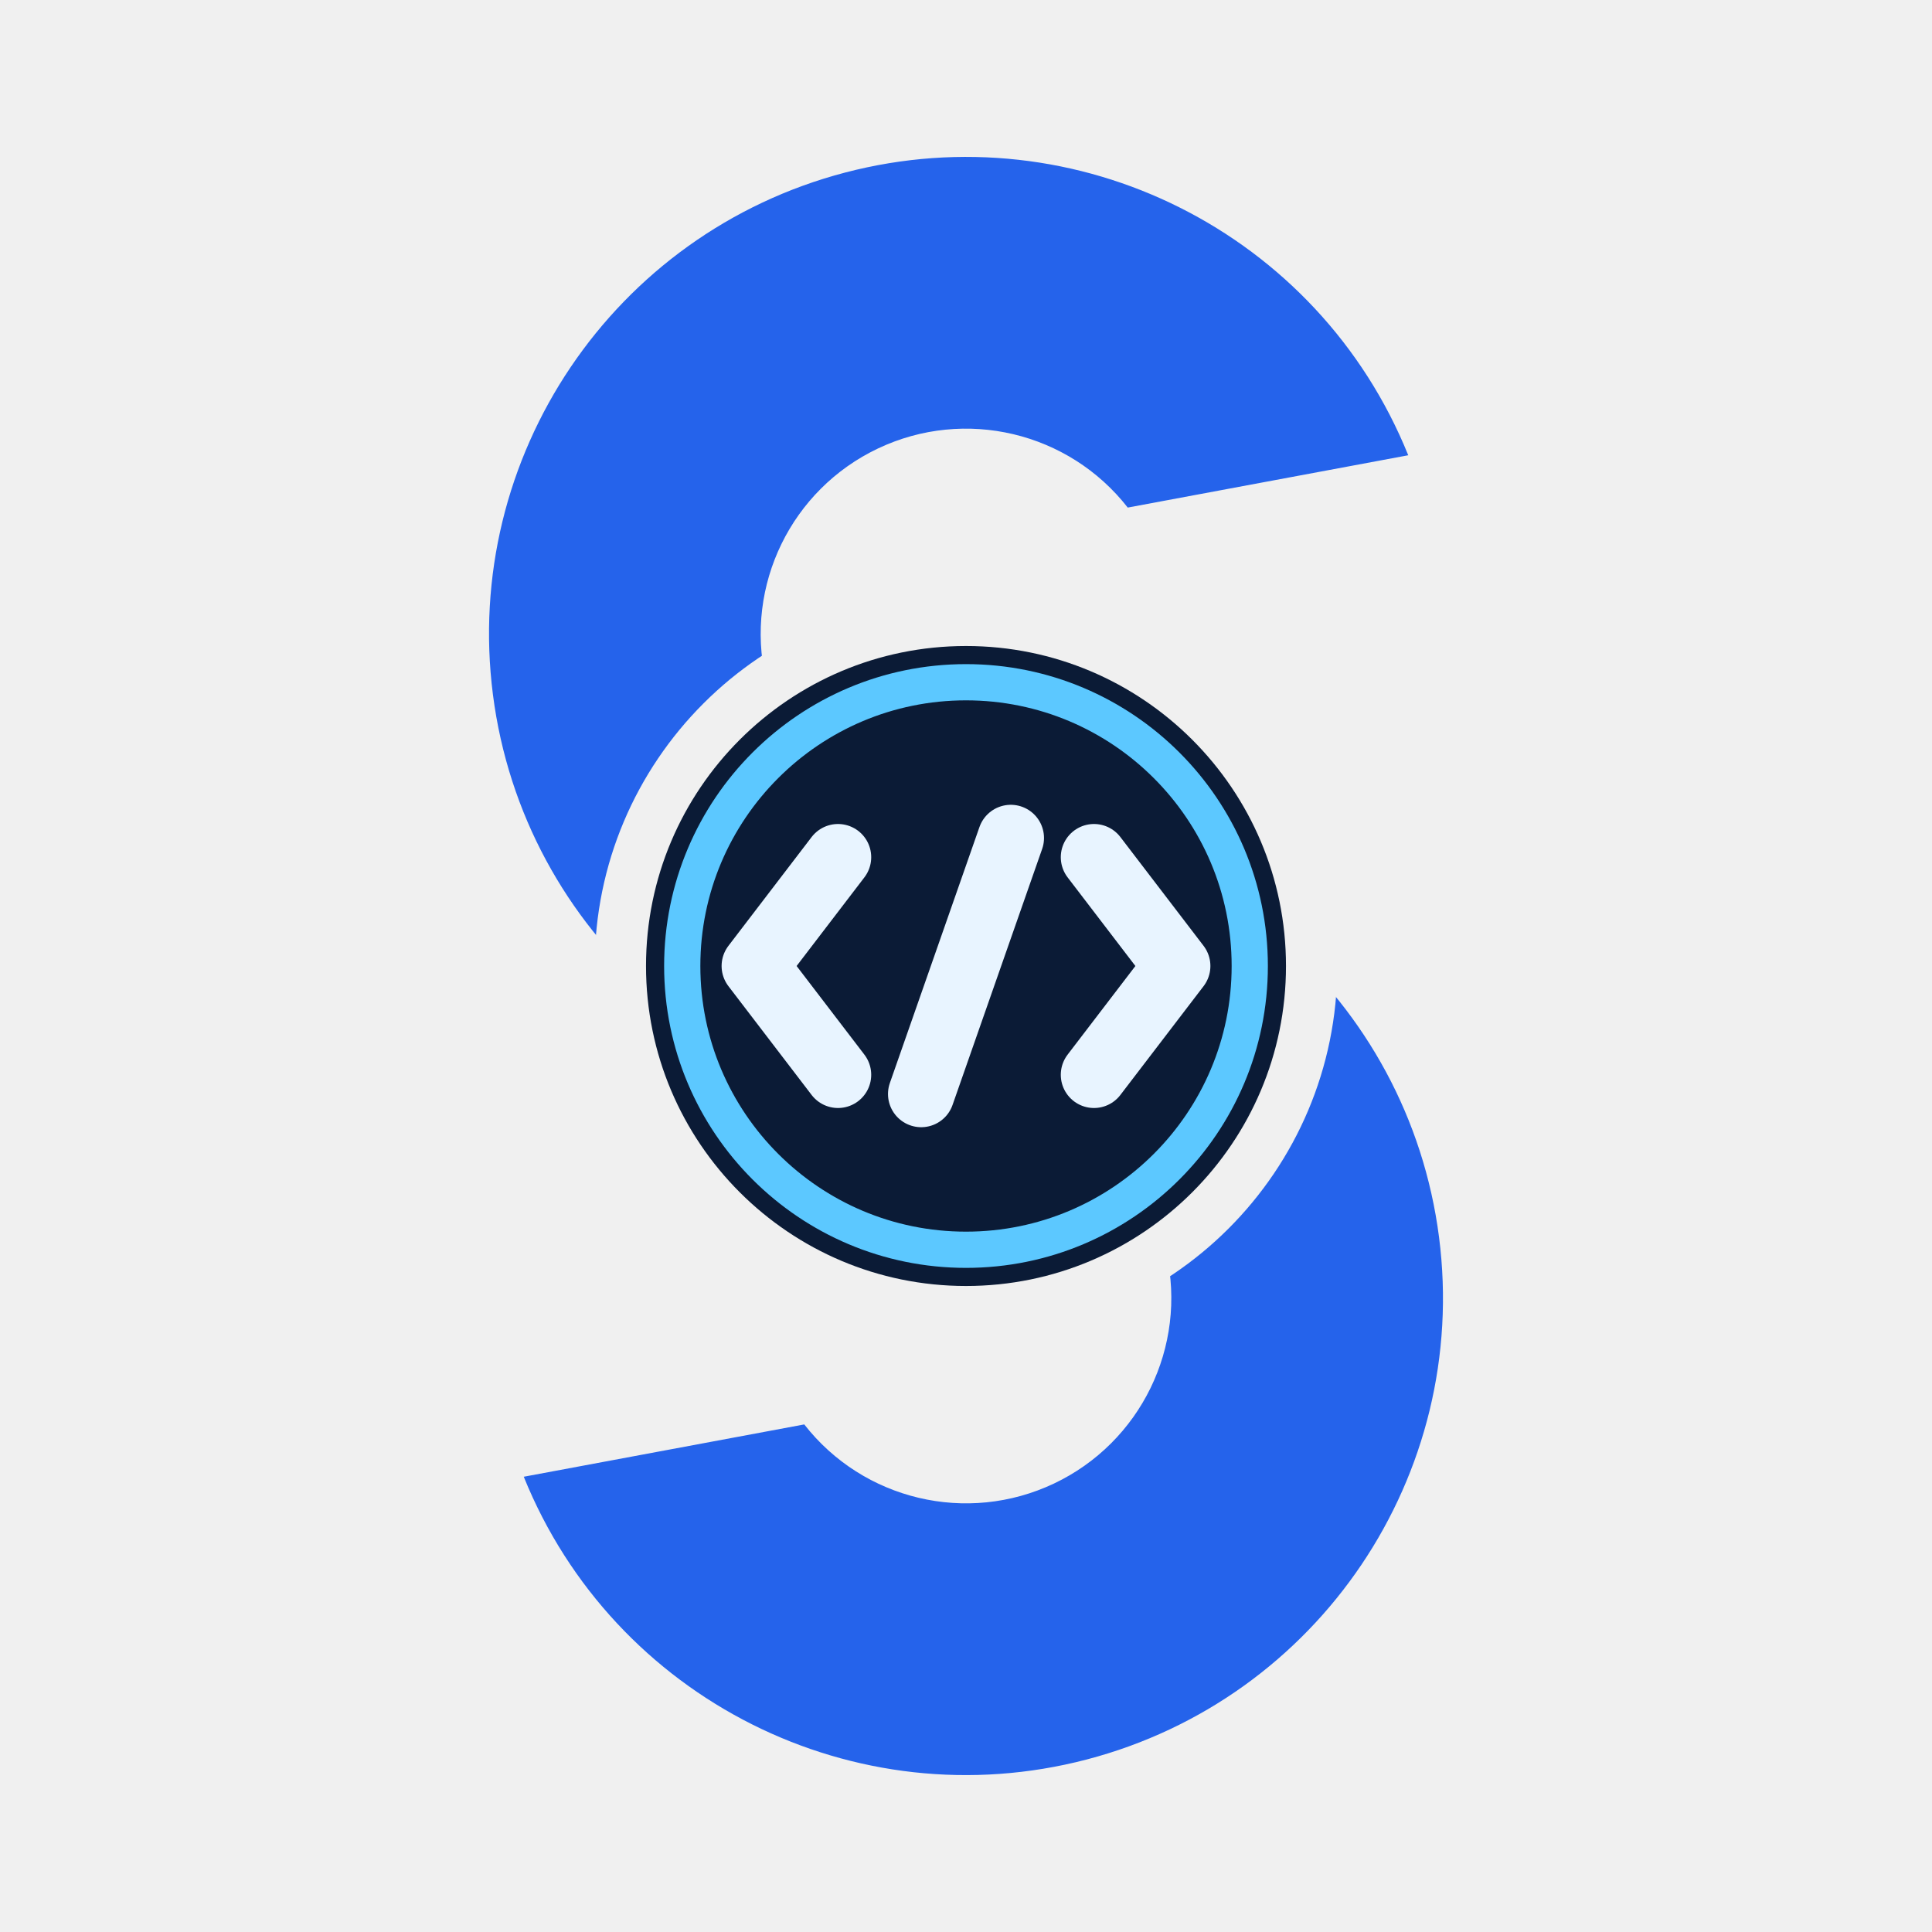
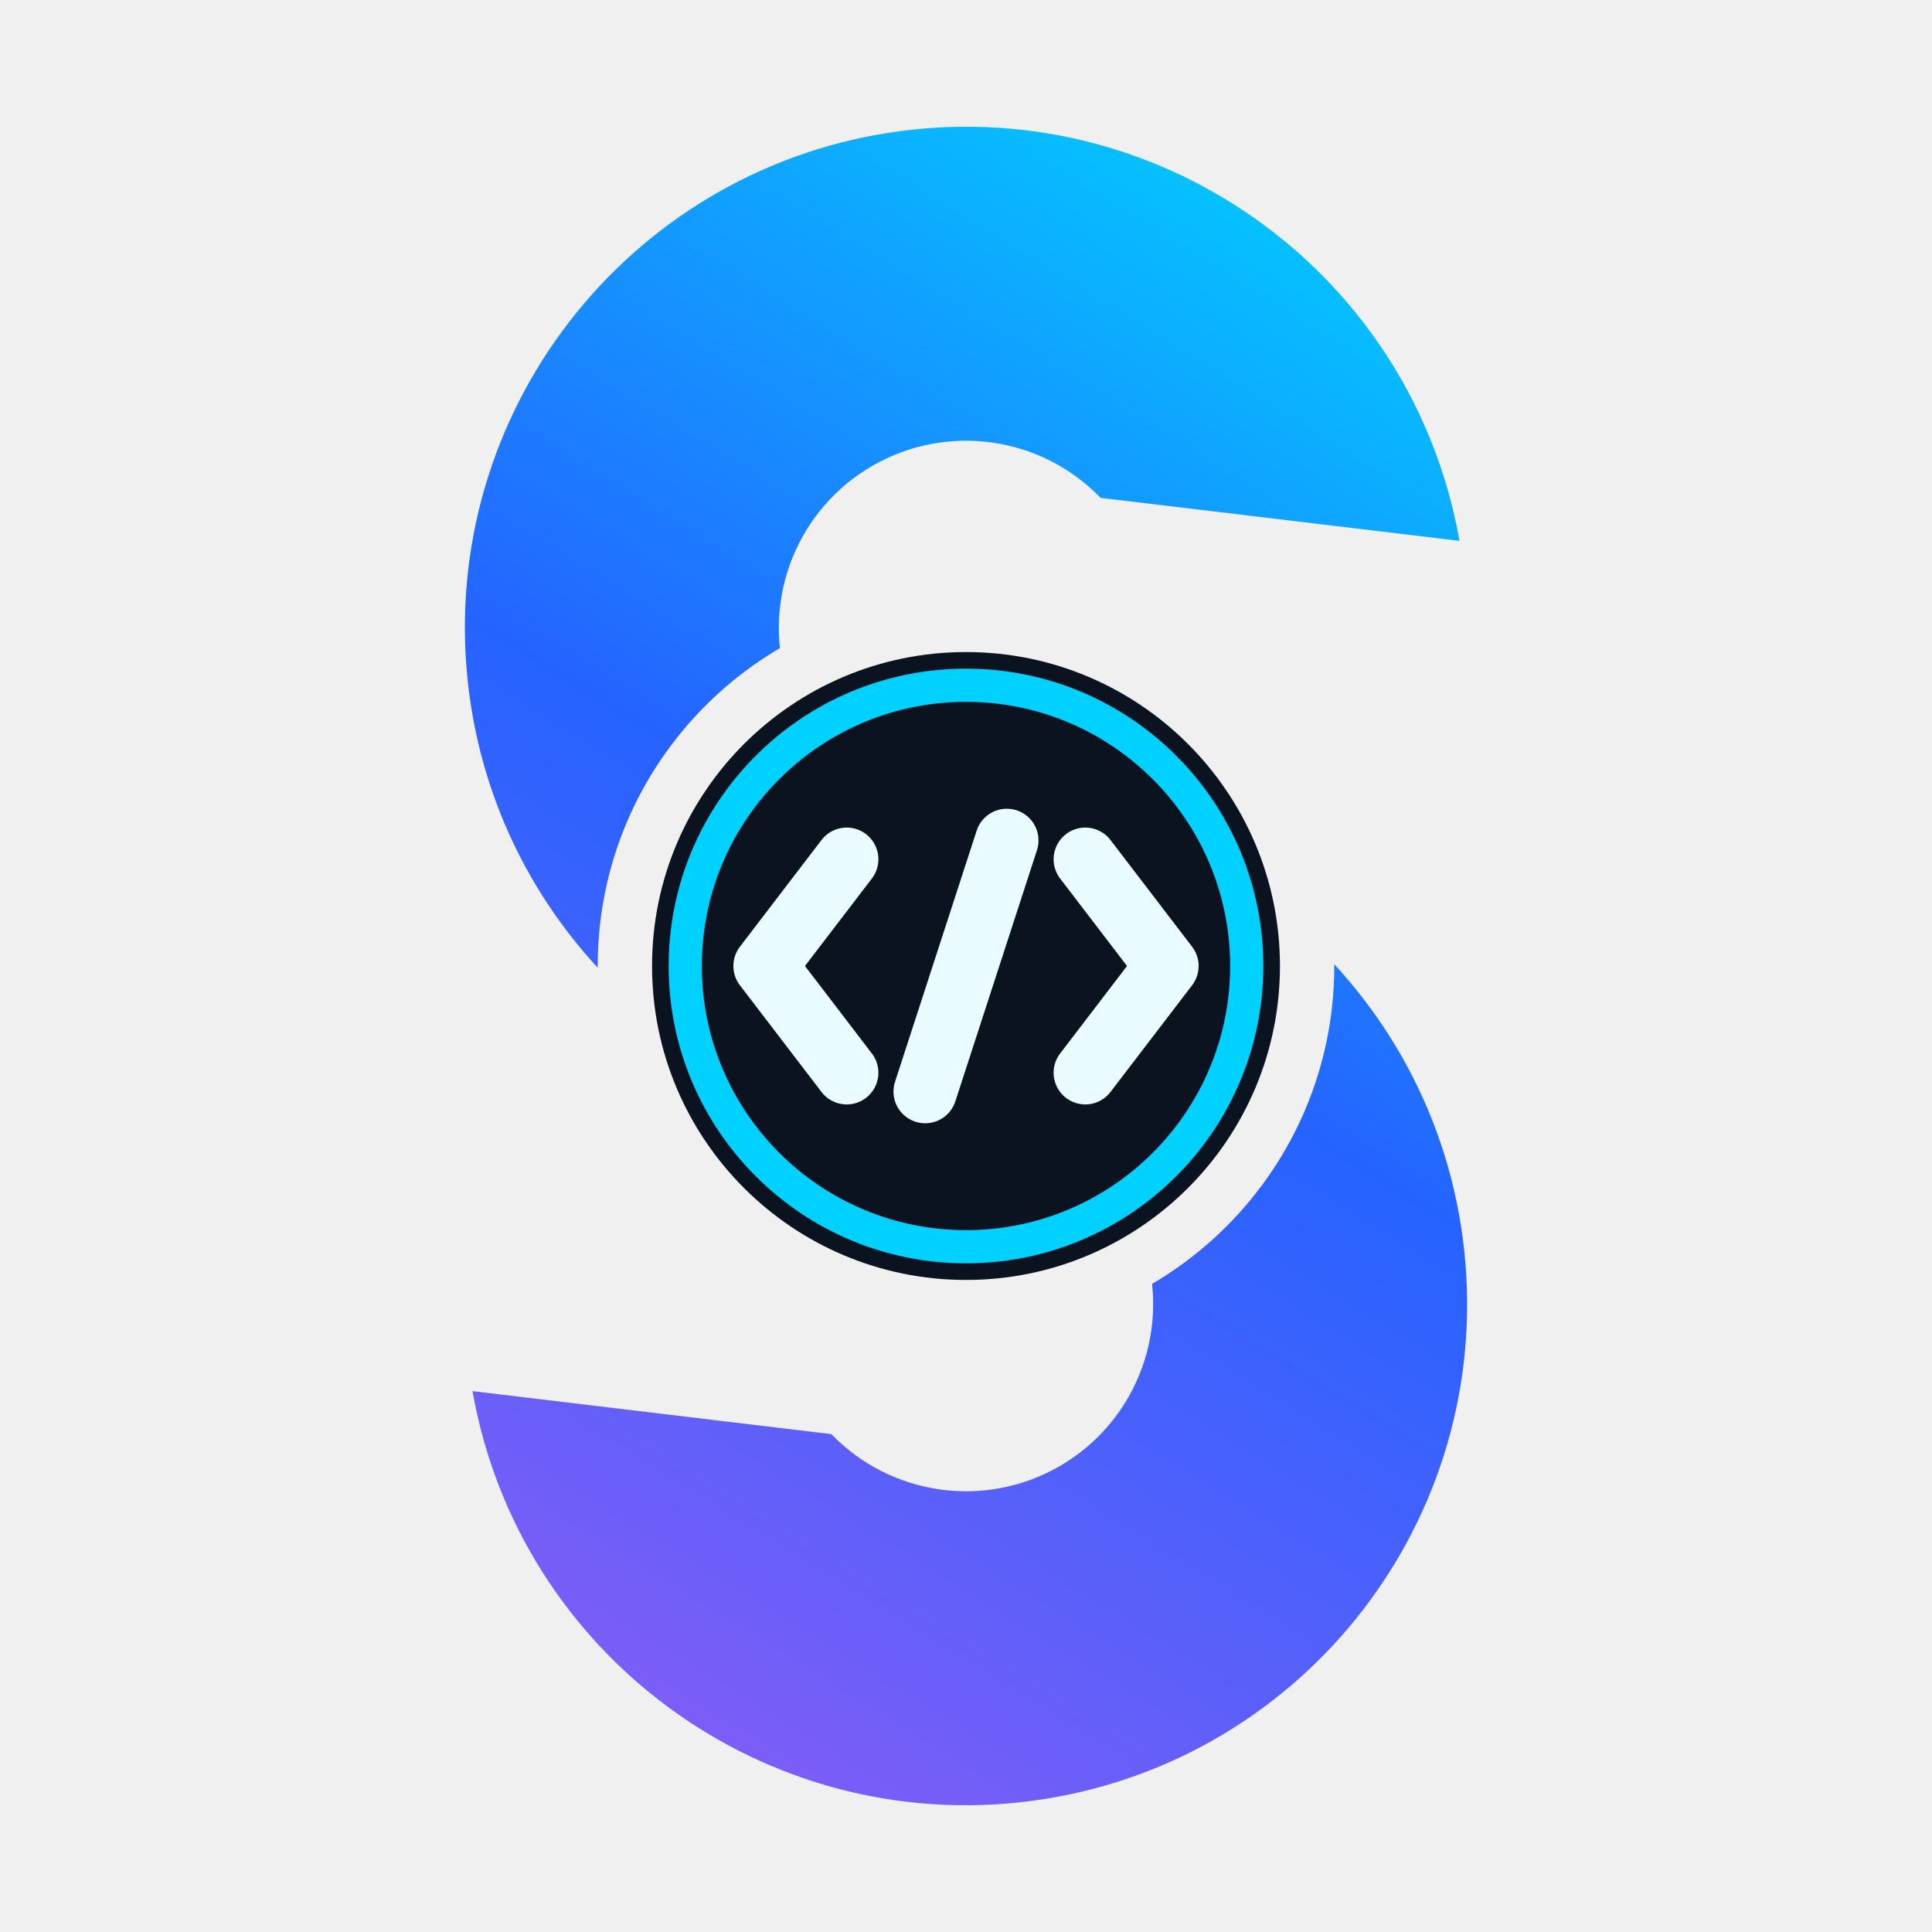
<svg xmlns="http://www.w3.org/2000/svg" viewBox="0 0 64 64" width="64" height="64" role="img" aria-label="SecureLens AI">
  <defs>
-     <mask id="bm">
+     <mask id="cm" maskUnits="userSpaceOnUse" x="0" y="0" width="64" height="64">
      <rect width="64" height="64" fill="#fff" />
-       <circle cx="32" cy="32" r="12.3" fill="#000" />
+       <circle cx="32" cy="32" r="12.2" fill="#000" />
    </mask>
+     <linearGradient id="cg" gradientUnits="userSpaceOnUse" x1="48" y1="6" x2="16" y2="58">
+       <stop offset="0" stop-color="#00D1FF" />
+       <stop offset=".48" stop-color="#2563FF" />
+       <stop offset="1" stop-color="#8B5CF6" />
+     </linearGradient>
  </defs>
-   <g mask="url(#bm)">
-     <path d="M17.350 48.919A15.8 15.8 0 1 0 32.000 27.200L32.000 36.200A6.8 6.8 0 1 1 26.642 47.186Z" fill="#2563EB" />
-     <path d="M46.650 15.081A15.8 15.8 0 1 0 32.000 36.800L32.000 27.800A6.8 6.8 0 1 1 37.358 16.814Z" fill="#2563EB" />
+   <g mask="url(#cm)">
+     <path d="M15.652 46.083A16.6 16.6 0 1 0 31.421 26.610L31.784 37.004A6.2 6.2 0 1 1 27.540 47.507Z" fill="url(#cg)" />
+     <path d="M48.348 17.917A16.6 16.6 0 1 0 32.579 37.390L32.216 26.996A6.2 6.2 0 1 1 36.460 16.493Z" fill="url(#cg)" />
  </g>
-   <circle cx="32" cy="32" r="10.6" fill="#0B1B36" />
-   <circle cx="32" cy="32" r="9.4" fill="none" stroke="#5CC8FF" stroke-width="1.2" />
-   <g fill="none" stroke="#E8F4FF" stroke-width="2.2" stroke-linecap="round" stroke-linejoin="round">
-     <path d="M27.760 28.396L25.004 32.000L27.760 35.604" />
-     <path d="M33.484 27.760L30.516 36.240" />
-     <path d="M36.240 28.396L38.996 32.000L36.240 35.604" />
+   <circle cx="32" cy="32" r="10.4" fill="#0B1220" />
+   <circle cx="32" cy="32" r="9.3" fill="none" stroke="#00D1FF" stroke-width="1.1" />
+   <g fill="none" stroke="#EAFBFF" stroke-width="2.1" stroke-linecap="round" stroke-linejoin="round">
+     <path d="M28.048 28.464L25.344 32.000L28.048 35.536" />
+     <path d="M33.352 27.840L30.648 36.160" />
+     <path d="M35.952 28.464L38.656 32.000L35.952 35.536" />
  </g>
</svg>
